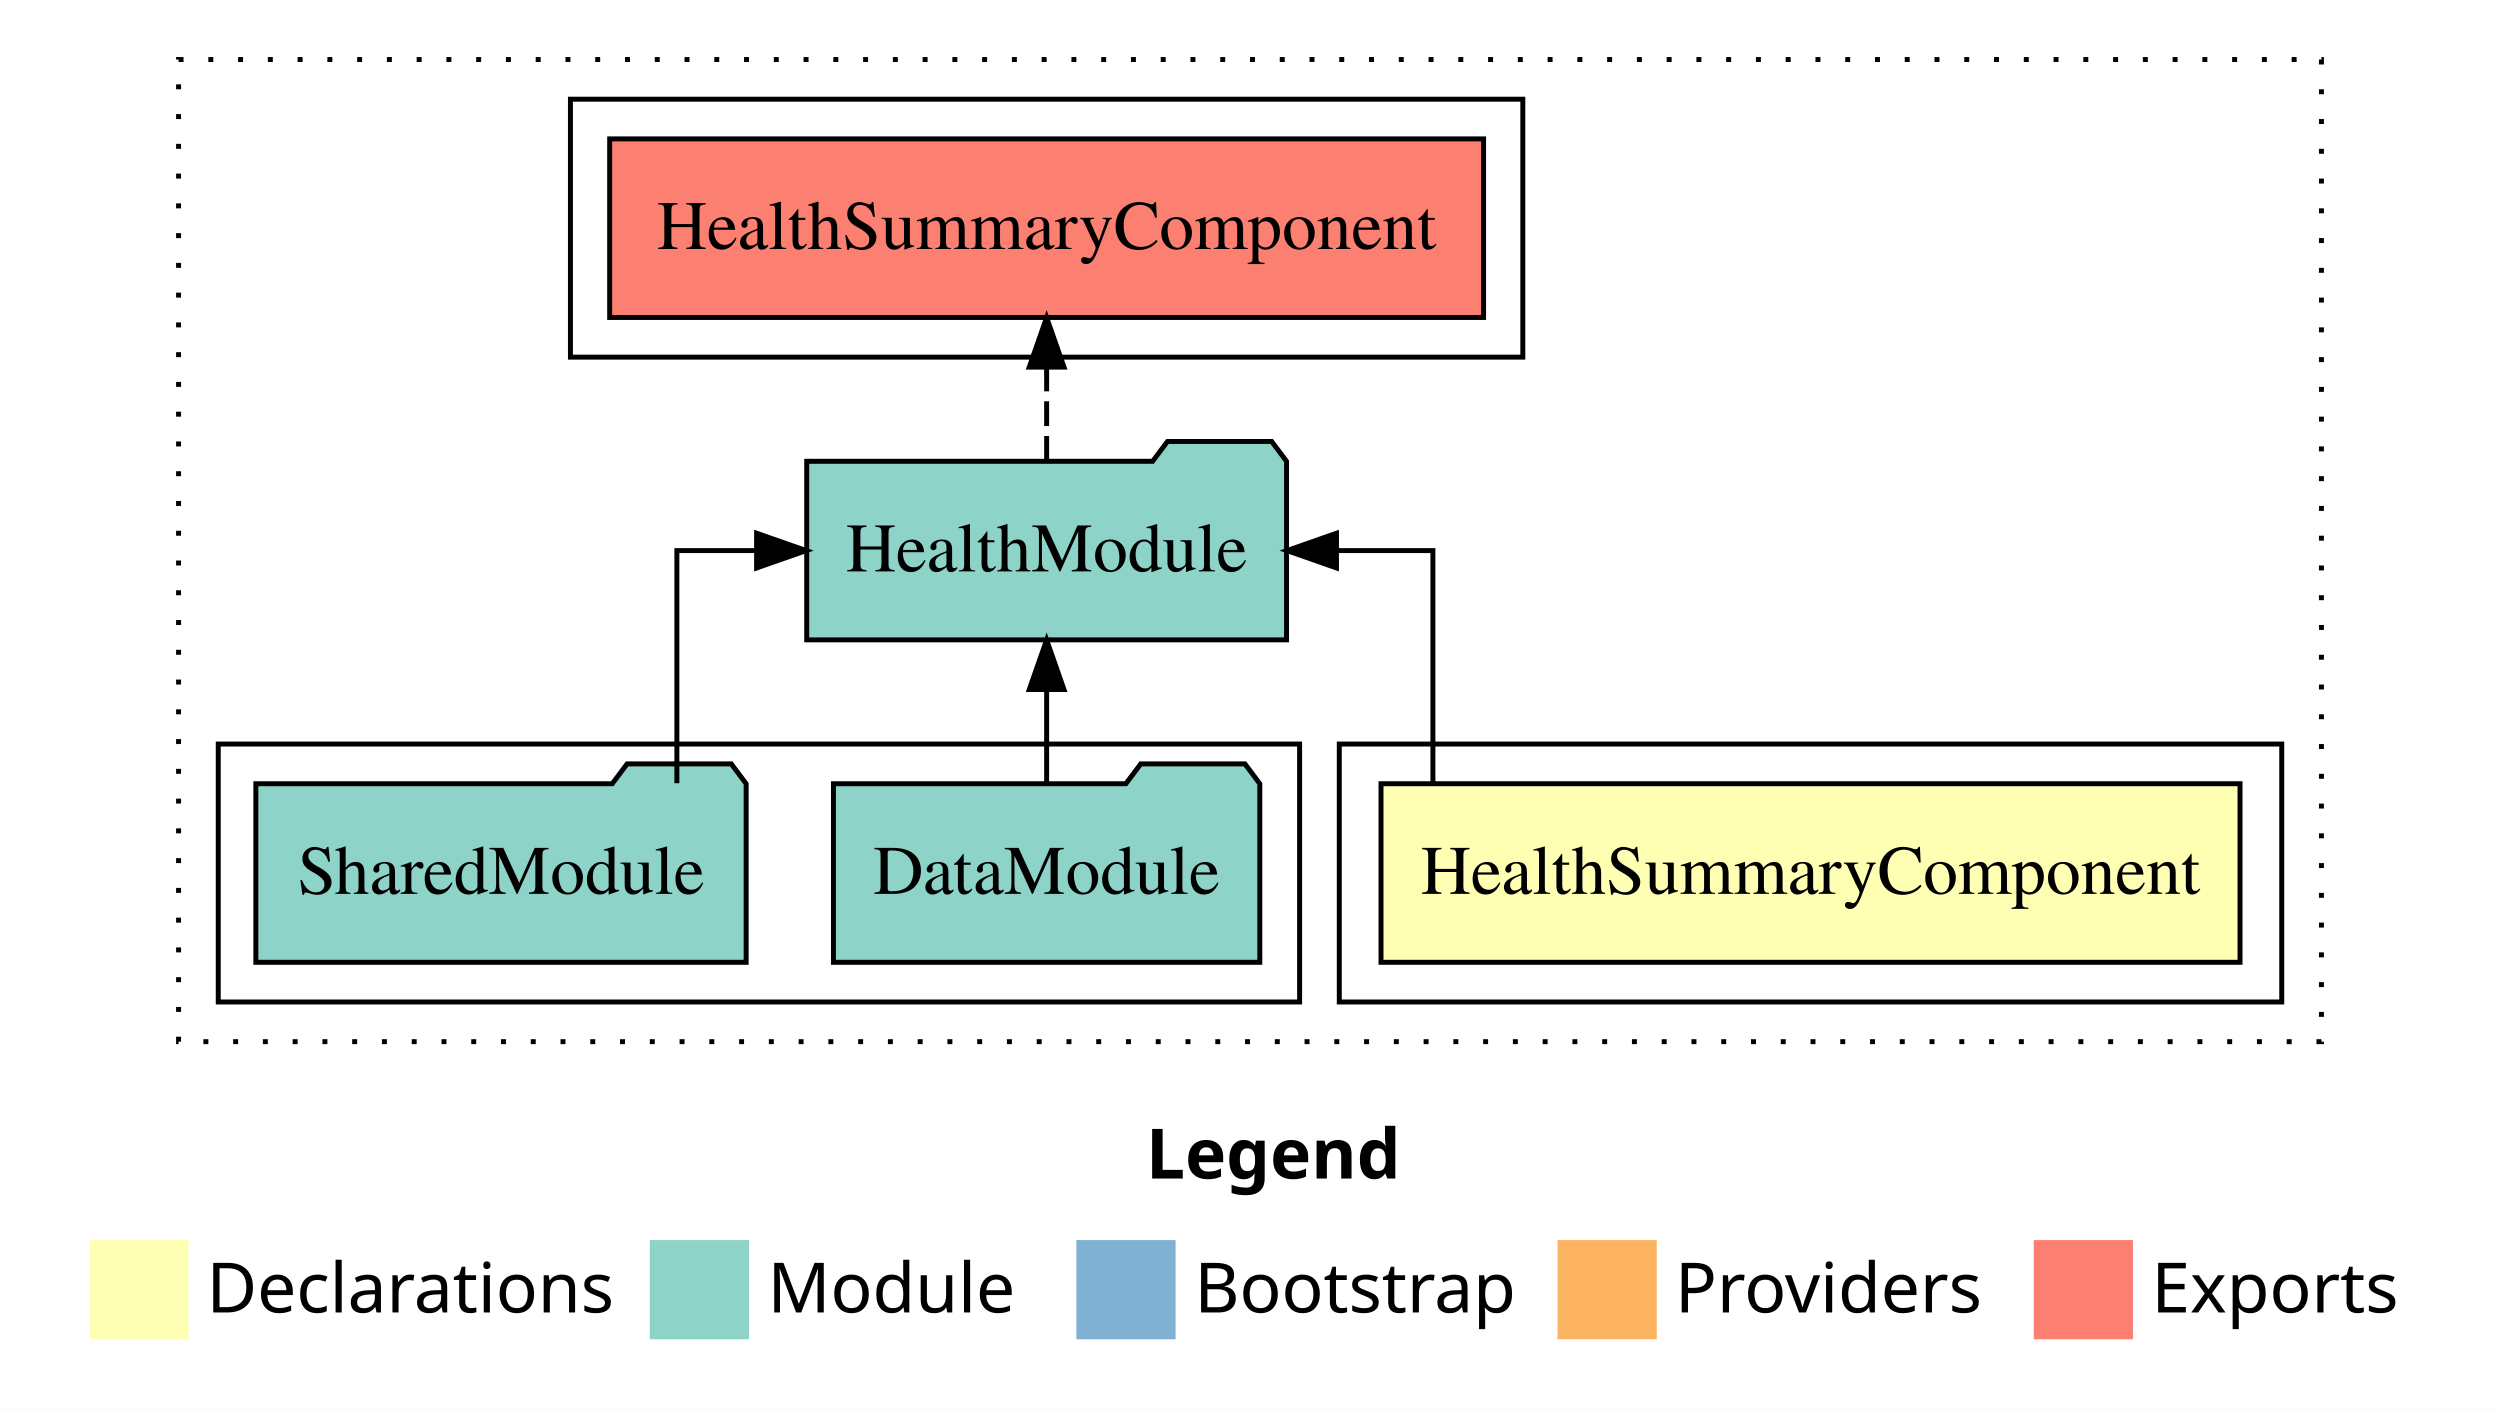
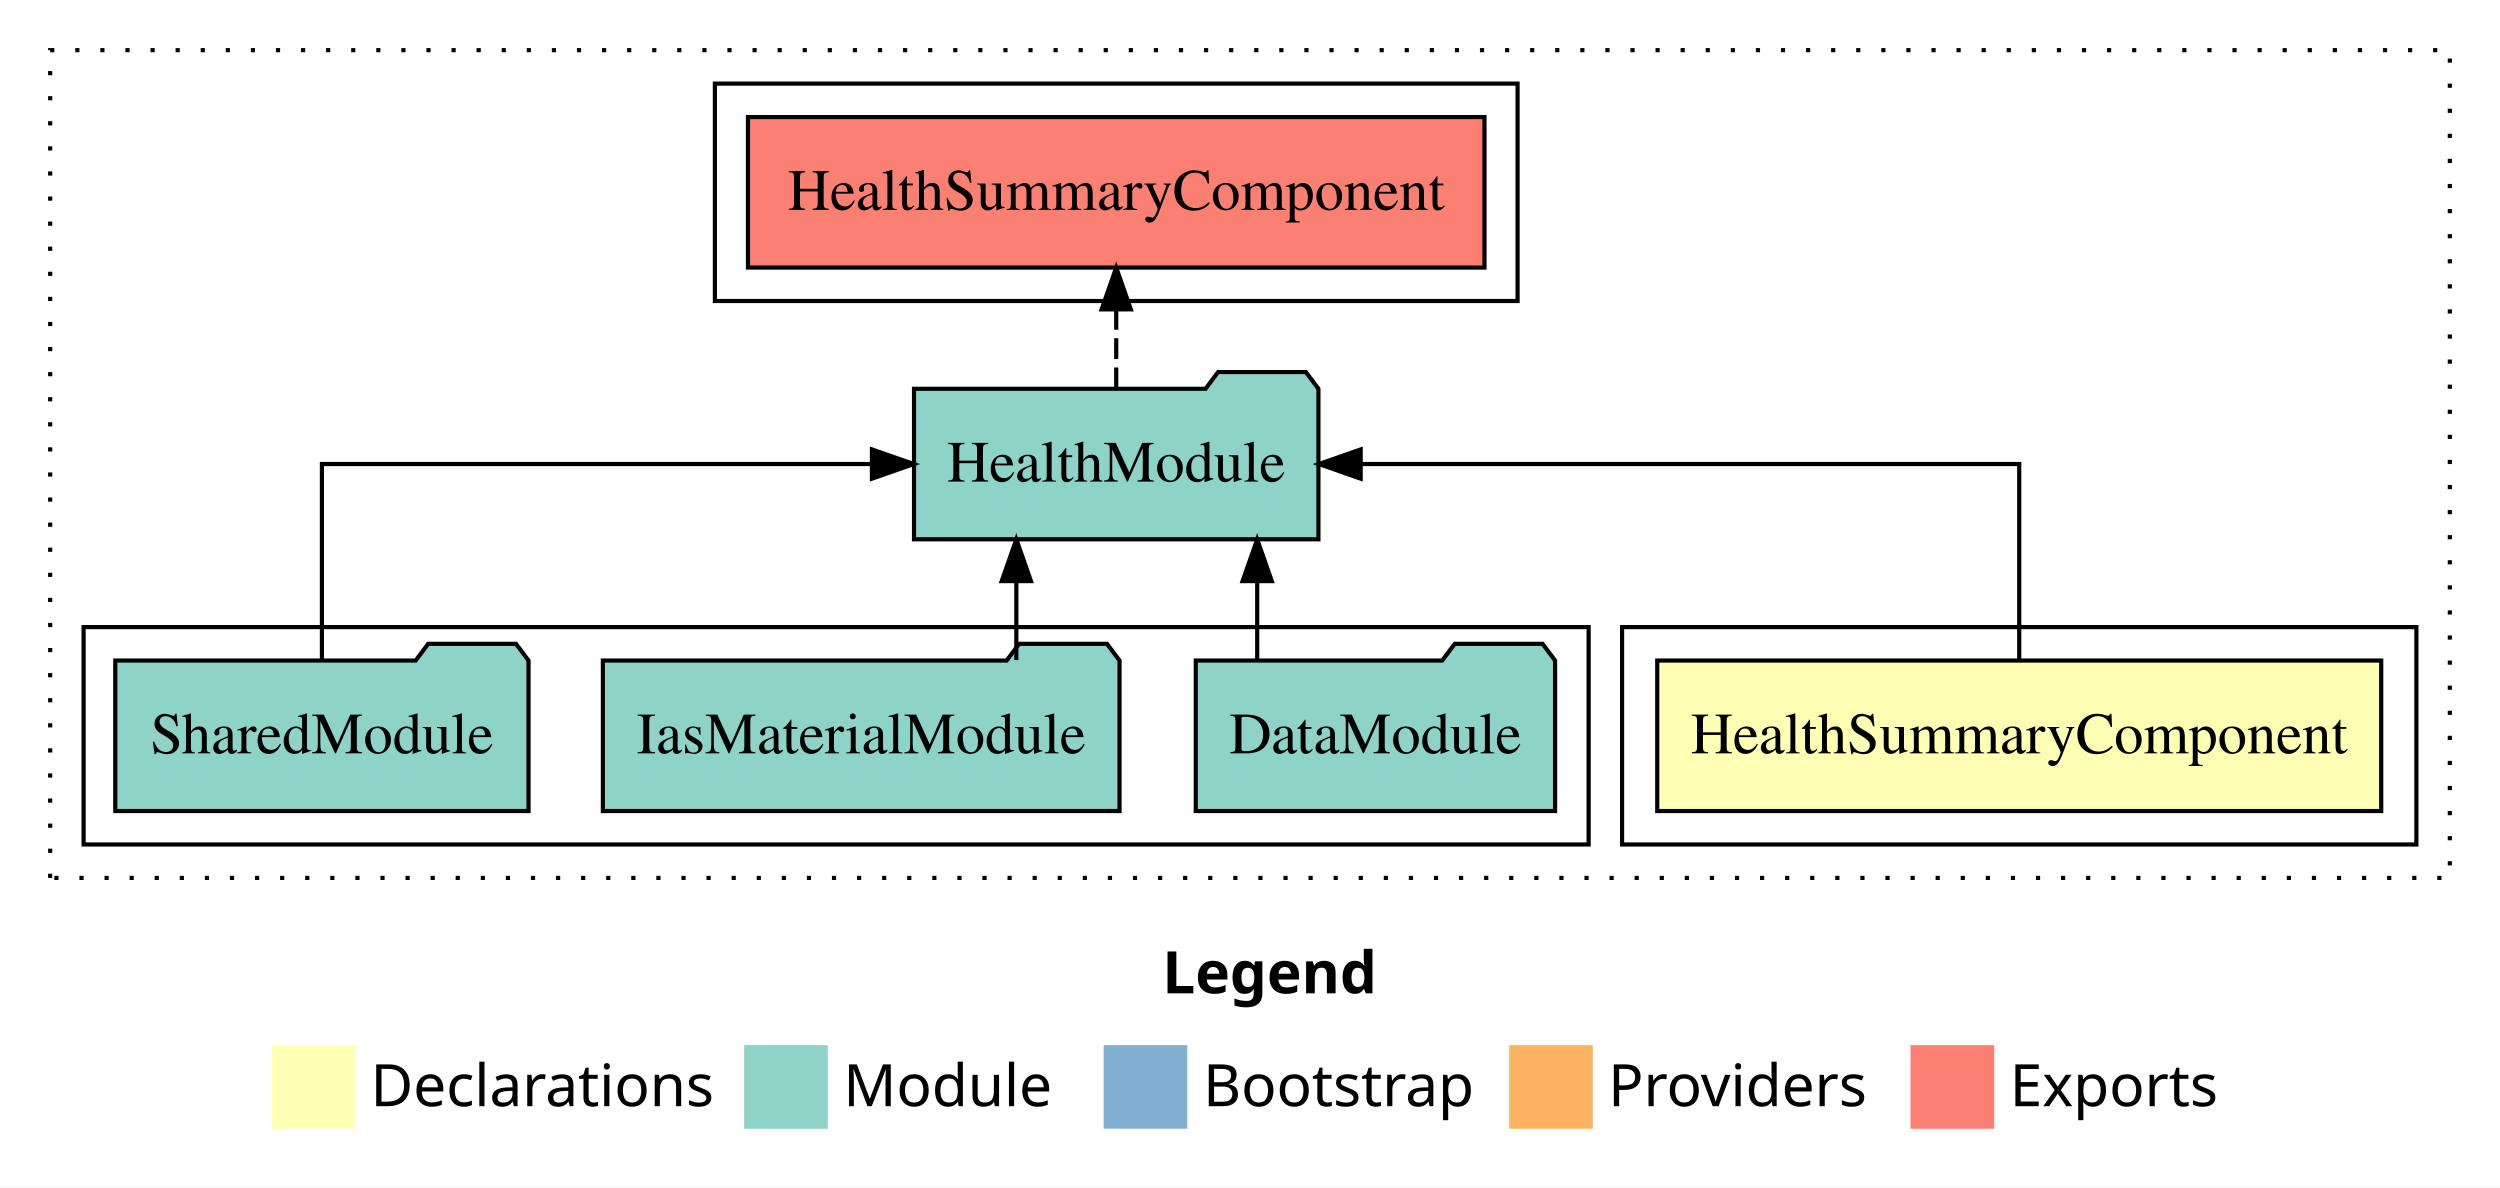
- <svg xmlns="http://www.w3.org/2000/svg" width="504pt" height="284pt" viewBox="0.00 0.00 504.00 284.00">
+ <svg xmlns="http://www.w3.org/2000/svg" width="598pt" height="284pt" viewBox="0.00 0.00 598.00 284.00">
  <g id="graph0" class="graph" transform="scale(1 1) rotate(0) translate(4 280)">
-     <polygon fill="#ffffff" stroke="transparent" points="-4,4 -4,-280 500,-280 500,4 -4,4" />
-     <text text-anchor="start" x="227.009" y="-42.4" font-family="sans-serif" font-weight="bold" font-size="14.00" fill="#000000">Legend</text>
-     <polygon fill="#ffffb3" stroke="transparent" points="14,-10 14,-30 34,-30 34,-10 14,-10" />
-     <text text-anchor="start" x="37.629" y="-15.4" font-family="sans-serif" font-size="14.00" fill="#000000">  Declarations</text>
-     <polygon fill="#8dd3c7" stroke="transparent" points="127,-10 127,-30 147,-30 147,-10 127,-10" />
-     <text text-anchor="start" x="150.725" y="-15.4" font-family="sans-serif" font-size="14.00" fill="#000000">  Module</text>
-     <polygon fill="#80b1d3" stroke="transparent" points="213,-10 213,-30 233,-30 233,-10 213,-10" />
-     <text text-anchor="start" x="236.781" y="-15.4" font-family="sans-serif" font-size="14.00" fill="#000000">  Bootstrap</text>
-     <polygon fill="#fdb462" stroke="transparent" points="310,-10 310,-30 330,-30 330,-10 310,-10" />
-     <text text-anchor="start" x="333.673" y="-15.4" font-family="sans-serif" font-size="14.00" fill="#000000">  Providers</text>
-     <polygon fill="#fb8072" stroke="transparent" points="406,-10 406,-30 426,-30 426,-10 406,-10" />
-     <text text-anchor="start" x="429.726" y="-15.4" font-family="sans-serif" font-size="14.00" fill="#000000">  Exports</text>
+     <polygon fill="#ffffff" stroke="transparent" points="-4,4 -4,-280 594,-280 594,4 -4,4" />
+     <text text-anchor="start" x="274.009" y="-42.4" font-family="sans-serif" font-weight="bold" font-size="14.00" fill="#000000">Legend</text>
+     <polygon fill="#ffffb3" stroke="transparent" points="61,-10 61,-30 81,-30 81,-10 61,-10" />
+     <text text-anchor="start" x="84.629" y="-15.4" font-family="sans-serif" font-size="14.00" fill="#000000">  Declarations</text>
+     <polygon fill="#8dd3c7" stroke="transparent" points="174,-10 174,-30 194,-30 194,-10 174,-10" />
+     <text text-anchor="start" x="197.725" y="-15.4" font-family="sans-serif" font-size="14.00" fill="#000000">  Module</text>
+     <polygon fill="#80b1d3" stroke="transparent" points="260,-10 260,-30 280,-30 280,-10 260,-10" />
+     <text text-anchor="start" x="283.781" y="-15.4" font-family="sans-serif" font-size="14.00" fill="#000000">  Bootstrap</text>
+     <polygon fill="#fdb462" stroke="transparent" points="357,-10 357,-30 377,-30 377,-10 357,-10" />
+     <text text-anchor="start" x="380.673" y="-15.4" font-family="sans-serif" font-size="14.00" fill="#000000">  Providers</text>
+     <polygon fill="#fb8072" stroke="transparent" points="453,-10 453,-30 473,-30 473,-10 453,-10" />
+     <text text-anchor="start" x="476.726" y="-15.4" font-family="sans-serif" font-size="14.00" fill="#000000">  Exports</text>
    <g id="clust1" class="cluster">
-       <polygon fill="none" stroke="#000000" stroke-dasharray="1,5" points="32,-70 32,-268 464,-268 464,-70 32,-70" />
+       <polygon fill="none" stroke="#000000" stroke-dasharray="1,5" points="8,-70 8,-268 582,-268 582,-70 8,-70" />
    </g>
    <g id="clust2" class="cluster">
-       <polygon fill="none" stroke="#000000" points="266,-78 266,-130 456,-130 456,-78 266,-78" />
+       <polygon fill="none" stroke="#000000" points="384,-78 384,-130 574,-130 574,-78 384,-78" />
    </g>
    <g id="clust4" class="cluster">
-       <polygon fill="none" stroke="#000000" points="40,-78 40,-130 258,-130 258,-78 40,-78" />
+       <polygon fill="none" stroke="#000000" points="16,-78 16,-130 376,-130 376,-78 16,-78" />
    </g>
    <g id="clust5" class="cluster">
-       <polygon fill="none" stroke="#000000" points="111,-208 111,-260 303,-260 303,-208 111,-208" />
+       <polygon fill="none" stroke="#000000" points="167,-208 167,-260 359,-260 359,-208 167,-208" />
    </g>
    <g id="node1" class="node">
-       <polygon fill="#ffffb3" stroke="#000000" points="447.588,-122 274.412,-122 274.412,-86 447.588,-86 447.588,-122" />
-       <text text-anchor="middle" x="361" y="-99.8" font-family="Times,serif" font-size="14.00" fill="#000000">HealthSummaryComponent</text>
+       <polygon fill="#ffffb3" stroke="#000000" points="565.588,-122 392.412,-122 392.412,-86 565.588,-86 565.588,-122" />
+       <text text-anchor="middle" x="479" y="-99.8" font-family="Times,serif" font-size="14.00" fill="#000000">HealthSummaryComponent</text>
    </g>
    <g id="node2" class="node">
-       <polygon fill="#8dd3c7" stroke="#000000" points="255.367,-187 252.367,-191 231.367,-191 228.367,-187 158.633,-187 158.633,-151 255.367,-151 255.367,-187" />
-       <text text-anchor="middle" x="207" y="-164.8" font-family="Times,serif" font-size="14.00" fill="#000000">HealthModule</text>
+       <polygon fill="#8dd3c7" stroke="#000000" points="311.367,-187 308.367,-191 287.367,-191 284.367,-187 214.633,-187 214.633,-151 311.367,-151 311.367,-187" />
+       <text text-anchor="middle" x="263" y="-164.8" font-family="Times,serif" font-size="14.00" fill="#000000">HealthModule</text>
    </g>
    <g id="edge1" class="edge">
-       <path fill="none" stroke="#000000" d="M284.875,-122.106C284.875,-141.339 284.875,-169 284.875,-169 284.875,-169 265.434,-169 265.434,-169" />
-       <polygon fill="#000000" stroke="#000000" points="265.434,-165.5 255.434,-169 265.434,-172.5 265.434,-165.5" />
+       <path fill="none" stroke="#000000" d="M479,-122.106C479,-141.339 479,-169 479,-169 479,-169 321.475,-169 321.475,-169" />
+       <polygon fill="#000000" stroke="#000000" points="321.475,-165.5 311.475,-169 321.475,-172.5 321.475,-165.5" />
+     </g>
+     <g id="node6" class="node">
+       <polygon fill="#fb8072" stroke="#000000" points="351.089,-252 174.911,-252 174.911,-216 351.089,-216 351.089,-252" />
+       <text text-anchor="middle" x="263" y="-229.8" font-family="Times,serif" font-size="14.00" fill="#000000">HealthSummaryComponent </text>
+     </g>
+     <g id="edge5" class="edge">
+       <path fill="none" stroke="#000000" stroke-dasharray="5,2" d="M263,-187.106C263,-187.106 263,-205.991 263,-205.991" />
+       <polygon fill="#000000" stroke="#000000" points="259.5,-205.991 263,-215.991 266.5,-205.991 259.5,-205.991" />
+     </g>
+     <g id="node3" class="node">
+       <polygon fill="#8dd3c7" stroke="#000000" points="367.976,-122 364.976,-126 343.976,-126 340.976,-122 282.024,-122 282.024,-86 367.976,-86 367.976,-122" />
+       <text text-anchor="middle" x="325" y="-99.8" font-family="Times,serif" font-size="14.00" fill="#000000">DataModule</text>
+     </g>
+     <g id="edge2" class="edge">
+       <path fill="none" stroke="#000000" d="M296.723,-122.106C296.723,-122.106 296.723,-140.991 296.723,-140.991" />
+       <polygon fill="#000000" stroke="#000000" points="293.223,-140.991 296.723,-150.991 300.223,-140.991 293.223,-140.991" />
+     </g>
+     <g id="node4" class="node">
+       <polygon fill="#8dd3c7" stroke="#000000" points="263.791,-122 260.791,-126 239.791,-126 236.791,-122 140.209,-122 140.209,-86 263.791,-86 263.791,-122" />
+       <text text-anchor="middle" x="202" y="-99.8" font-family="Times,serif" font-size="14.00" fill="#000000">IasMaterialModule</text>
+     </g>
+     <g id="edge3" class="edge">
+       <path fill="none" stroke="#000000" d="M239.106,-122.106C239.106,-122.106 239.106,-140.991 239.106,-140.991" />
+       <polygon fill="#000000" stroke="#000000" points="235.606,-140.991 239.106,-150.991 242.606,-140.991 235.606,-140.991" />
    </g>
    <g id="node5" class="node">
-       <polygon fill="#fb8072" stroke="#000000" points="295.089,-252 118.911,-252 118.911,-216 295.089,-216 295.089,-252" />
-       <text text-anchor="middle" x="207" y="-229.8" font-family="Times,serif" font-size="14.00" fill="#000000">HealthSummaryComponent </text>
+       <polygon fill="#8dd3c7" stroke="#000000" points="122.423,-122 119.423,-126 98.423,-126 95.423,-122 23.577,-122 23.577,-86 122.423,-86 122.423,-122" />
+       <text text-anchor="middle" x="73" y="-99.8" font-family="Times,serif" font-size="14.00" fill="#000000">SharedModule</text>
    </g>
    <g id="edge4" class="edge">
-       <path fill="none" stroke="#000000" stroke-dasharray="5,2" d="M207,-187.106C207,-187.106 207,-205.991 207,-205.991" />
-       <polygon fill="#000000" stroke="#000000" points="203.5,-205.991 207,-215.991 210.5,-205.991 203.5,-205.991" />
-     </g>
-     <g id="node3" class="node">
-       <polygon fill="#8dd3c7" stroke="#000000" points="249.976,-122 246.976,-126 225.976,-126 222.976,-122 164.024,-122 164.024,-86 249.976,-86 249.976,-122" />
-       <text text-anchor="middle" x="207" y="-99.8" font-family="Times,serif" font-size="14.00" fill="#000000">DataModule</text>
-     </g>
-     <g id="edge2" class="edge">
-       <path fill="none" stroke="#000000" d="M207,-122.106C207,-122.106 207,-140.991 207,-140.991" />
-       <polygon fill="#000000" stroke="#000000" points="203.5,-140.991 207,-150.991 210.5,-140.991 203.5,-140.991" />
-     </g>
-     <g id="node4" class="node">
-       <polygon fill="#8dd3c7" stroke="#000000" points="146.423,-122 143.423,-126 122.423,-126 119.423,-122 47.577,-122 47.577,-86 146.423,-86 146.423,-122" />
-       <text text-anchor="middle" x="97" y="-99.8" font-family="Times,serif" font-size="14.00" fill="#000000">SharedModule</text>
-     </g>
-     <g id="edge3" class="edge">
-       <path fill="none" stroke="#000000" d="M132.458,-122.106C132.458,-141.339 132.458,-169 132.458,-169 132.458,-169 148.53,-169 148.53,-169" />
-       <polygon fill="#000000" stroke="#000000" points="148.53,-172.5 158.53,-169 148.529,-165.5 148.53,-172.5" />
+       <path fill="none" stroke="#000000" d="M73,-122.106C73,-141.339 73,-169 73,-169 73,-169 204.563,-169 204.563,-169" />
+       <polygon fill="#000000" stroke="#000000" points="204.563,-172.5 214.563,-169 204.563,-165.5 204.563,-172.5" />
    </g>
  </g>
</svg>
